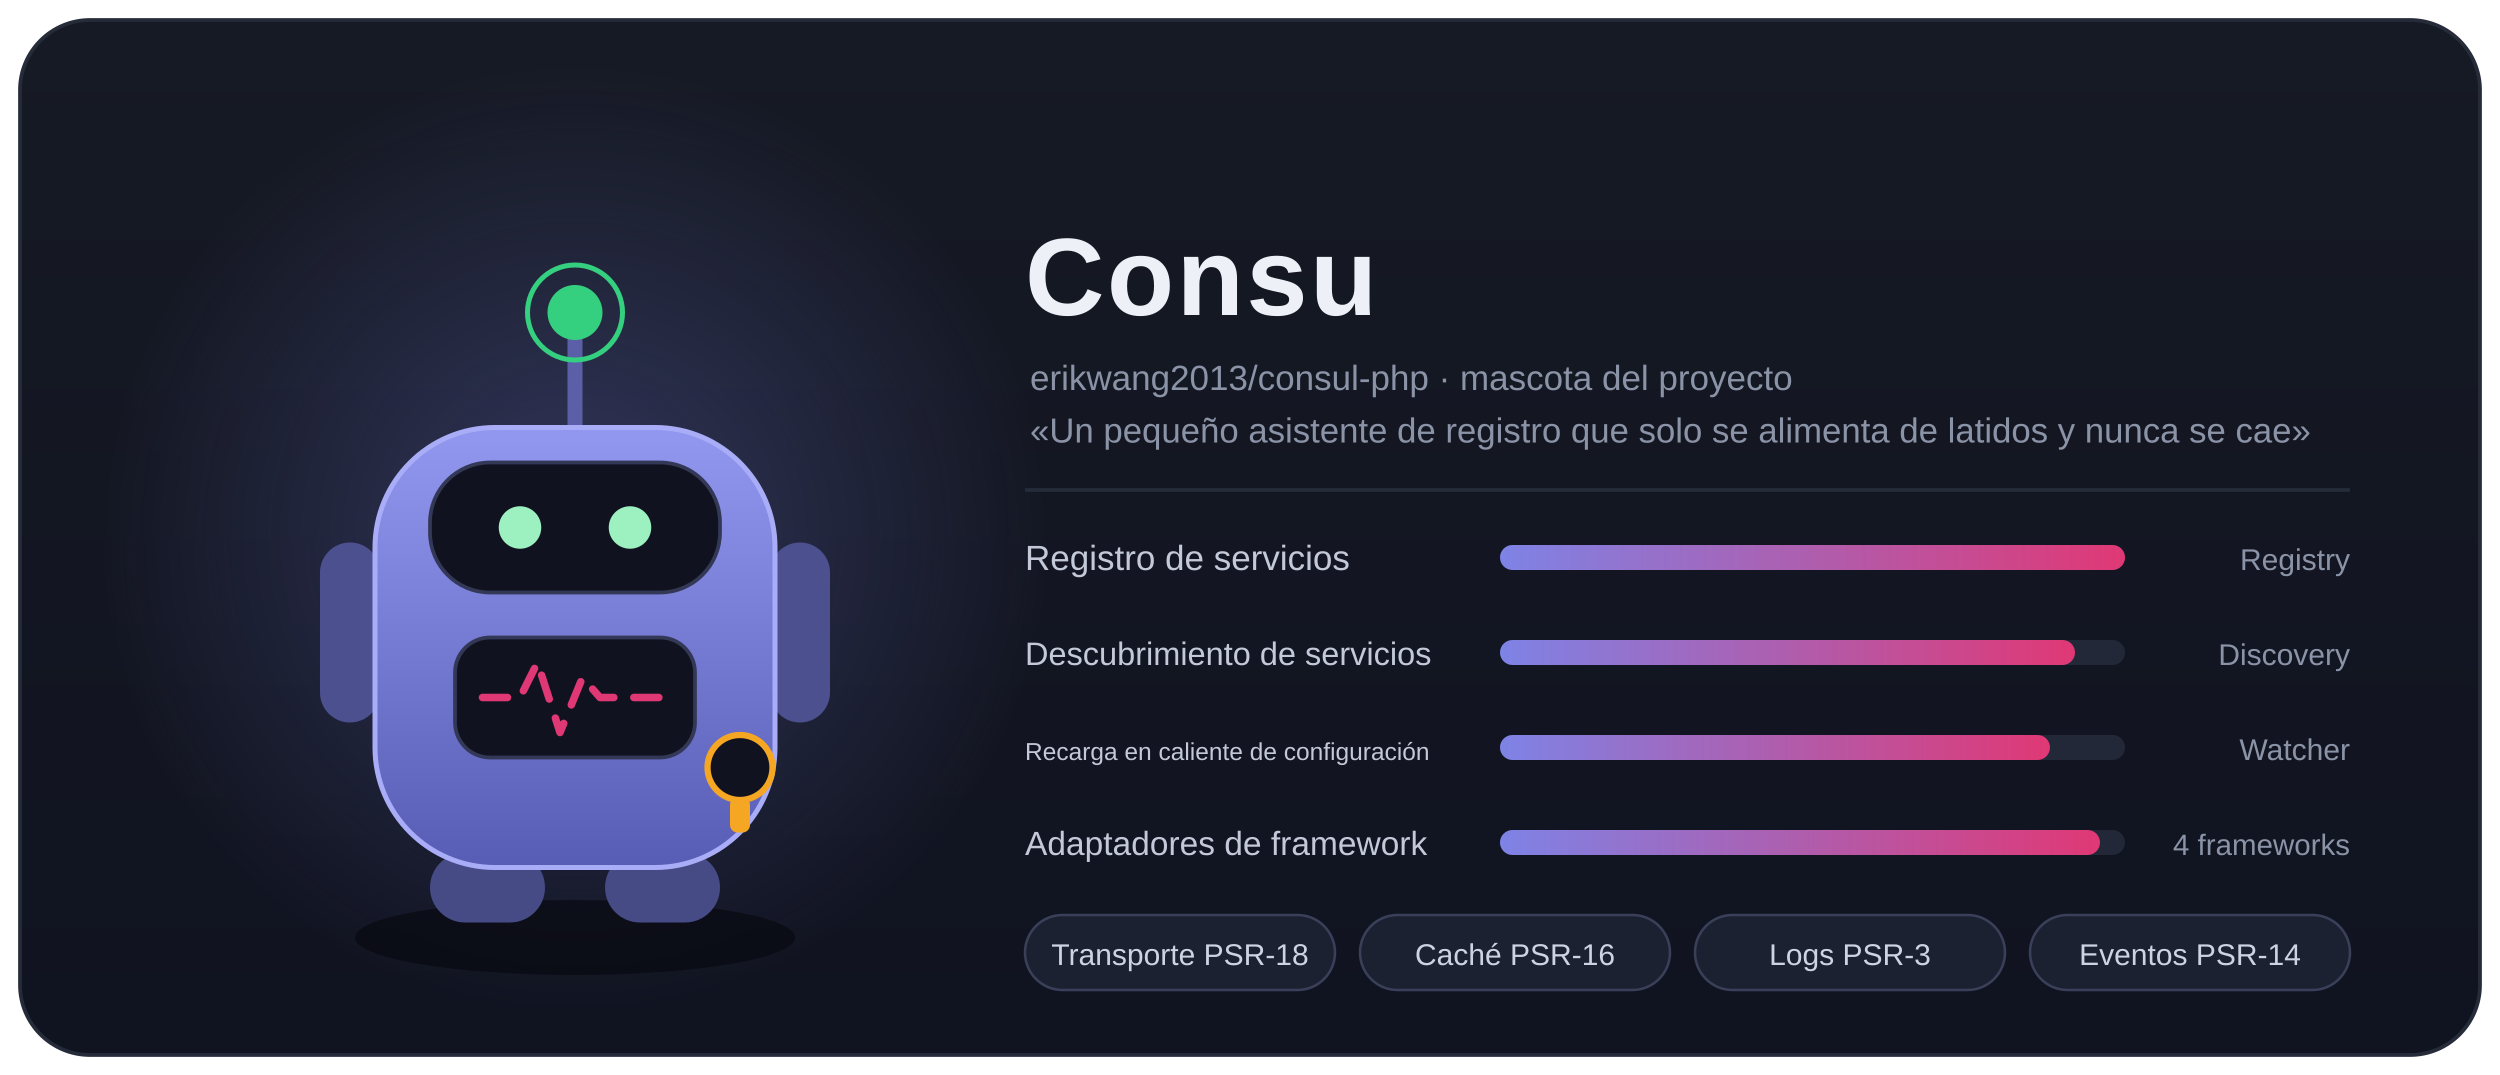
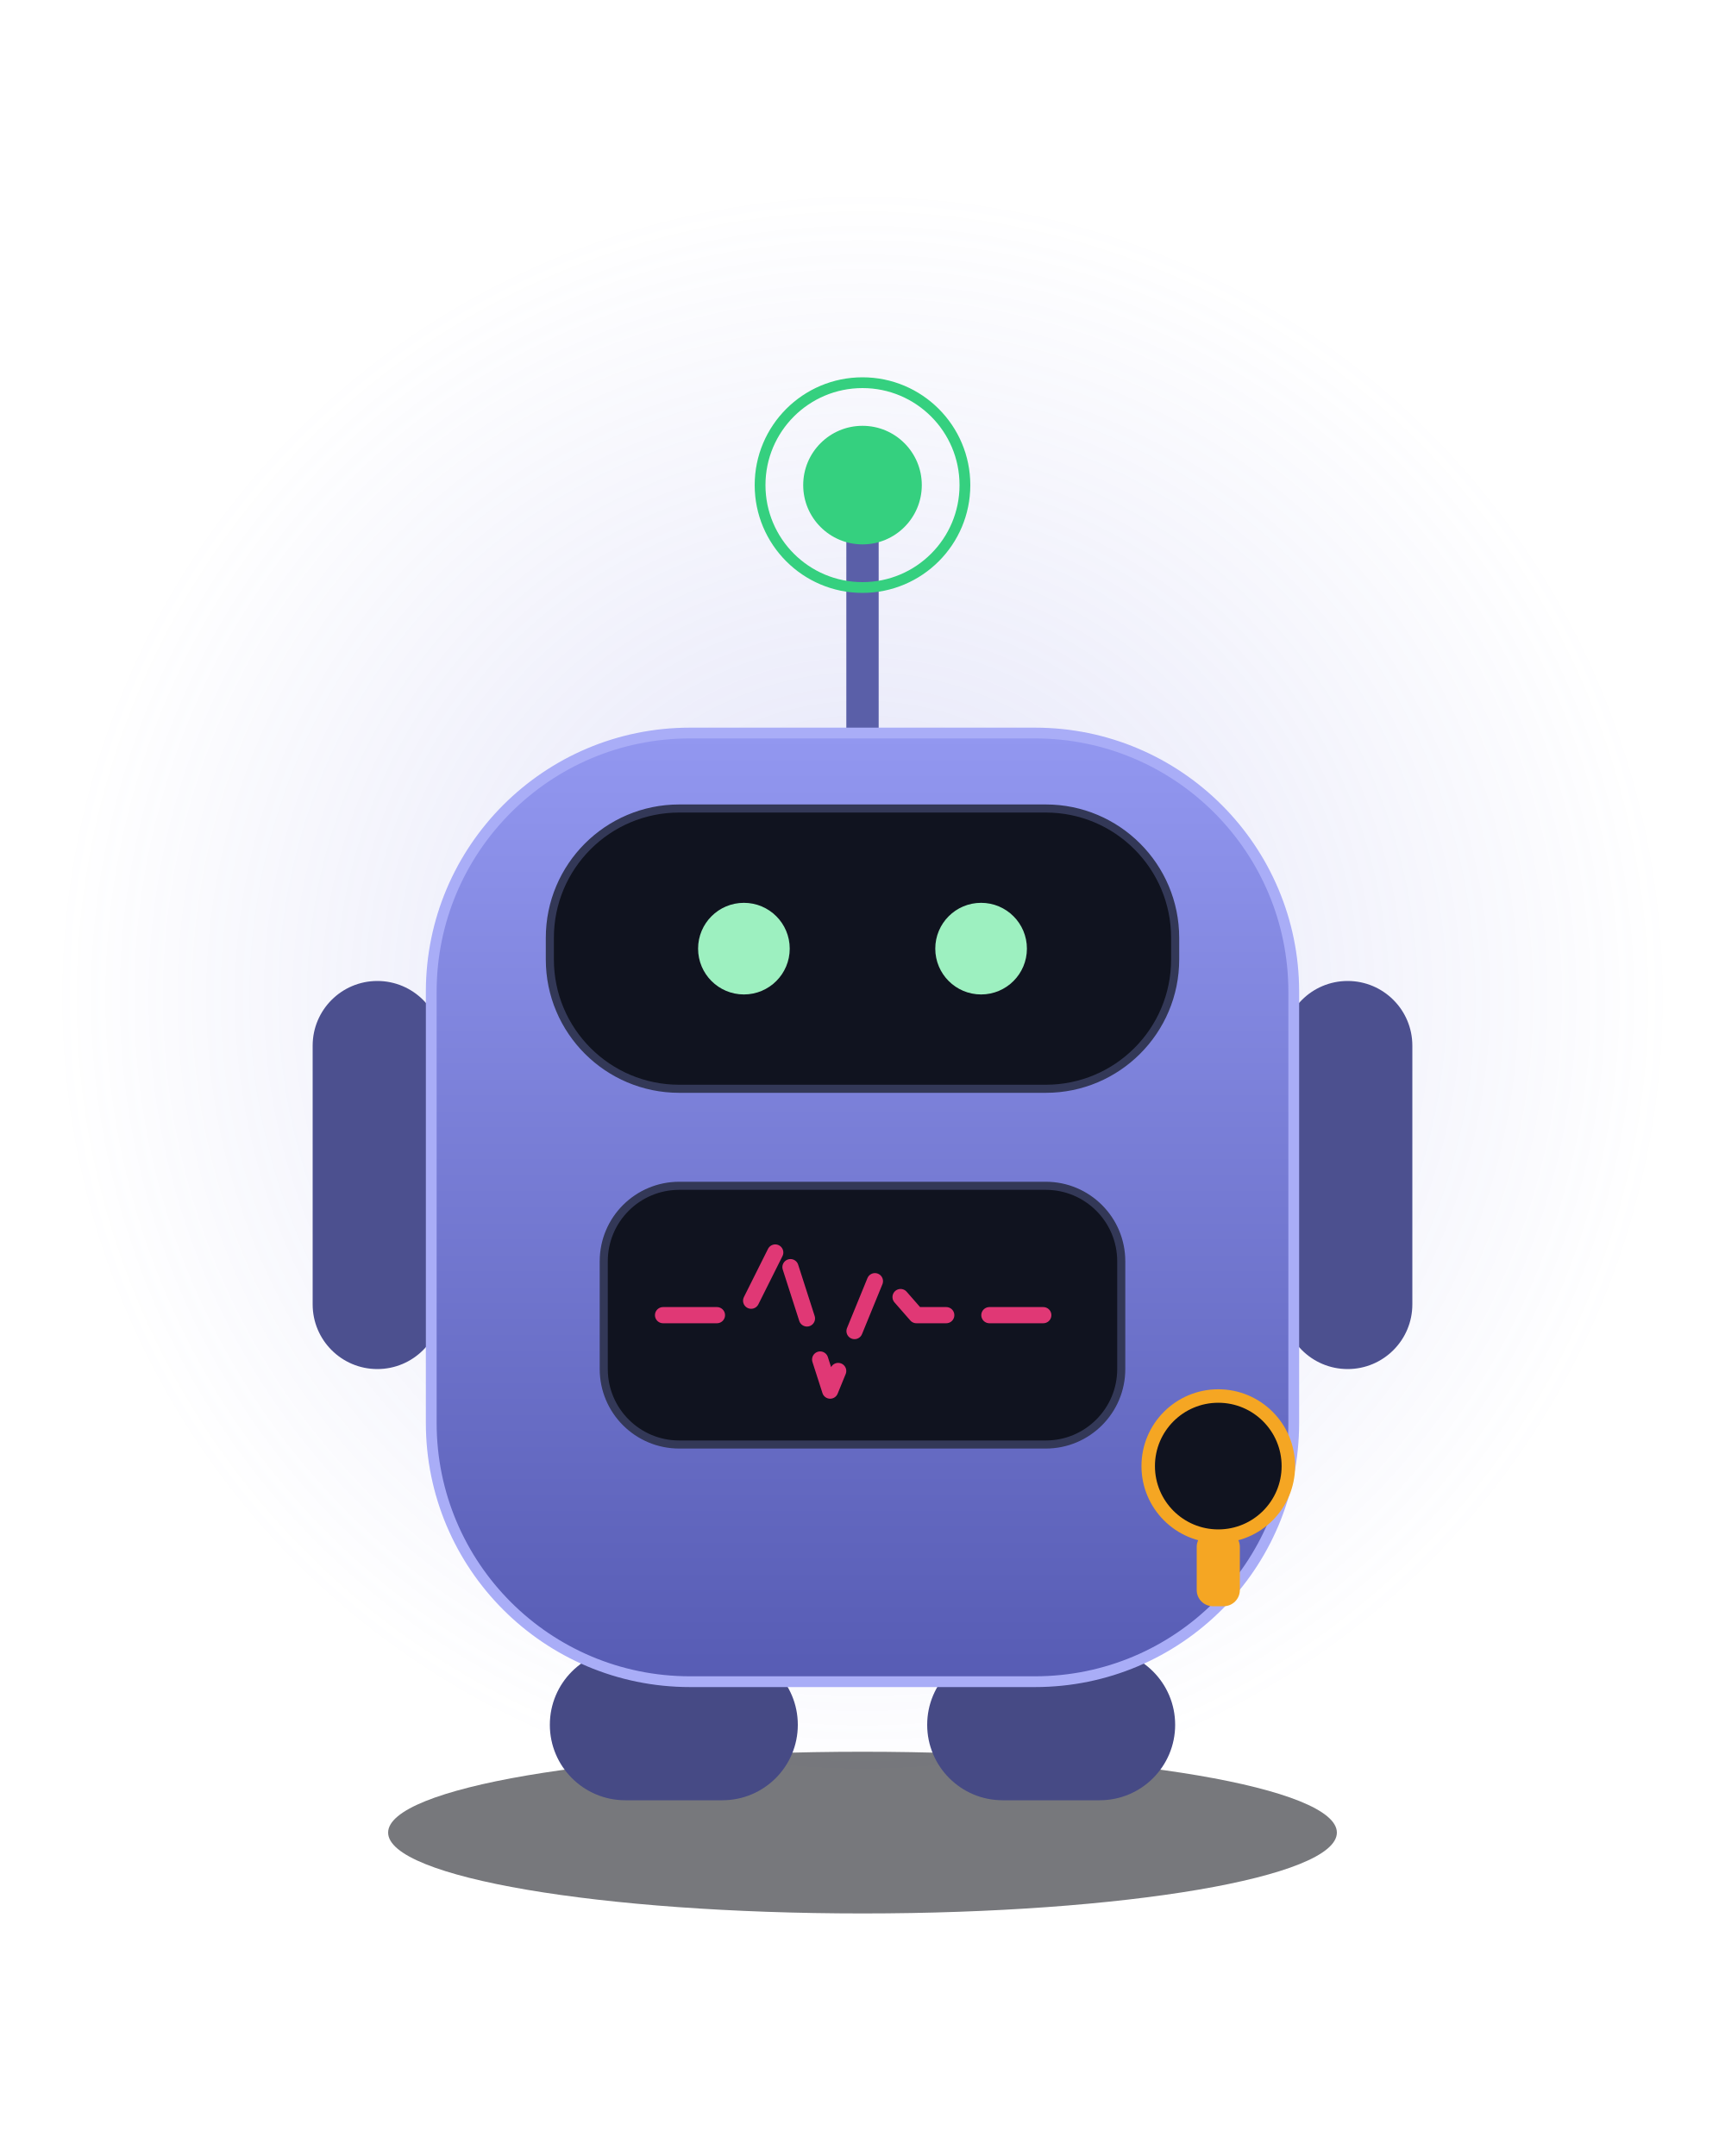
- <svg xmlns="http://www.w3.org/2000/svg" width="1000" height="430" viewBox="0 0 1000 430" role="img" aria-label="Mascota del proyecto consul-php: Consu">
-   <style>
-     .t { font-family: -apple-system, BlinkMacSystemFont, "Segoe UI", "Helvetica Neue", Arial, "DejaVu Sans", "Noto Sans SC", "PingFang SC", "Microsoft YaHei", sans-serif; }
-     .name { font-size: 44px; font-weight: 700; fill: #EDF0F7; letter-spacing: 1px; }
-     .sub { font-size: 14px; fill: #8B93A7; }
-     .label { font-size: 14px; fill: #C3C9D8; }
-     .val { font-size: 12px; fill: #8B93A7; }
-     .chip { font-size: 12px; fill: #CDD3E2; }
-   </style>
+ <svg xmlns="http://www.w3.org/2000/svg" width="320" height="400" viewBox="0 0 320 400" role="img" aria-label="Consu — mascota del proyecto consul-php">
  <defs>
-     <linearGradient id="panel" x1="0" y1="0" x2="0" y2="1">
-       <stop offset="0" stop-color="#161A24" />
-       <stop offset="1" stop-color="#101320" />
-     </linearGradient>
    <linearGradient id="body" x1="0" y1="0" x2="0" y2="1">
      <stop offset="0" stop-color="#9297F0" />
      <stop offset="1" stop-color="#575CB4" />
    </linearGradient>
-     <linearGradient id="bar" x1="0" y1="0" x2="1" y2="0">
-       <stop offset="0" stop-color="#7E83E6" />
-       <stop offset="1" stop-color="#E03875" />
-     </linearGradient>
    <radialGradient id="glow" cx="0.5" cy="0.5" r="0.5">
-       <stop offset="0" stop-color="#7A7FE0" stop-opacity="0.30" />
+       <stop offset="0" stop-color="#7A7FE0" stop-opacity="0.22" />
      <stop offset="1" stop-color="#7A7FE0" stop-opacity="0" />
    </radialGradient>
  </defs>
-   <rect x="8" y="8" width="984" height="414" rx="28" fill="url(#panel)" stroke="#262B3A" stroke-width="1.5" />
-   <circle cx="230" cy="215" r="190" fill="url(#glow)" />
-   <g class="t" transform="translate(230,235)">
+   <circle cx="160" cy="185" r="150" fill="url(#glow)" />
+   <g transform="translate(160,200)">
    <g>
      <animateTransform attributeName="transform" type="translate" values="0 0; 0 -8; 0 0" dur="4.4s" repeatCount="indefinite" />
-       <ellipse cx="0" cy="140" rx="88" ry="15" fill="#080A11" opacity="0.75" />
+       <ellipse cx="0" cy="140" rx="88" ry="15" fill="#080A11" opacity="0.55" />
      <line x1="0" y1="-62" x2="0" y2="-100" stroke="#5A5FA8" stroke-width="6" stroke-linecap="round" />
      <circle cx="0" cy="-110" r="19" fill="none" stroke="#35D07F" stroke-width="2">
        <animate attributeName="r" values="11;22;22" dur="2.6s" repeatCount="indefinite" />
        <animate attributeName="opacity" values="0.75;0;0" dur="2.6s" repeatCount="indefinite" />
      </circle>
      <circle cx="0" cy="-110" r="11" fill="#35D07F" />
      <rect x="-102" y="-18" width="24" height="72" rx="12" fill="#4C508F" />
      <rect x="78" y="-18" width="24" height="72" rx="12" fill="#4C508F" />
      <rect x="-58" y="106" width="46" height="28" rx="14" fill="#464A85" />
      <rect x="12" y="106" width="46" height="28" rx="14" fill="#464A85" />
      <rect x="-80" y="-64" width="160" height="176" rx="48" fill="url(#body)" stroke="#A9ADF7" stroke-width="2" />
      <rect x="-58" y="-50" width="116" height="52" rx="24" fill="#10131F" stroke="#333857" stroke-width="1.5" />
      <ellipse cx="-22" cy="-24" rx="8.5" ry="8.5" fill="#9DF0C0">
        <animate attributeName="ry" values="8.5;8.5;1;8.5;8.5" keyTimes="0;0.88;0.92;0.96;1" dur="5s" repeatCount="indefinite" />
      </ellipse>
      <ellipse cx="22" cy="-24" rx="8.5" ry="8.5" fill="#9DF0C0">
        <animate attributeName="ry" values="8.5;8.5;1;8.5;8.5" keyTimes="0;0.88;0.92;0.96;1" dur="5s" repeatCount="indefinite" />
      </ellipse>
      <rect x="-48" y="20" width="96" height="48" rx="14" fill="#10131F" stroke="#333857" stroke-width="1.5" />
      <path d="M-37 44 H-22 L-15 30 L-6 58 L3 36 L10 44 H37" fill="none" stroke="#E03875" stroke-width="3" stroke-linecap="round" stroke-linejoin="round" stroke-dasharray="10 8">
        <animate attributeName="stroke-dashoffset" from="0" to="-36" dur="1.6s" repeatCount="indefinite" />
      </path>
      <circle cx="66" cy="72" r="13" fill="#10131F" stroke="#F5A623" stroke-width="2.5" />
      <rect x="62" y="84" width="8" height="14" rx="3" fill="#F5A623" />
    </g>
  </g>
-   <g class="t">
-     <text class="name" x="410" y="126">Consu</text>
-     <text class="sub" x="412" y="156">erikwang2013/consul-php · mascota del proyecto</text>
-     <text class="sub" x="412" y="177" fill="#6E768A" style="font-size:13.9px">«Un pequeño asistente de registro que solo se alimenta de latidos y nunca se cae»</text>
-     <line x1="410" y1="196" x2="940" y2="196" stroke="#262B3A" stroke-width="1.5" />
-     <text class="label" x="410" y="228">Registro de servicios</text>
-     <rect x="600" y="218" width="250" height="10" rx="5" fill="#232838" />
-     <rect x="600" y="218" width="250" height="10" rx="5" fill="url(#bar)" />
-     <text class="val" x="940" y="228" text-anchor="end">Registry</text>
-     <text class="label" x="410" y="266" style="font-size:13px">Descubrimiento de servicios</text>
-     <rect x="600" y="256" width="250" height="10" rx="5" fill="#232838" />
-     <rect x="600" y="256" width="230" height="10" rx="5" fill="url(#bar)" />
-     <text class="val" x="940" y="266" text-anchor="end">Discovery</text>
-     <text class="label" x="410" y="304" style="font-size:9.8px">Recarga en caliente de configuración</text>
-     <rect x="600" y="294" width="250" height="10" rx="5" fill="#232838" />
-     <rect x="600" y="294" width="220" height="10" rx="5" fill="url(#bar)" />
-     <text class="val" x="940" y="304" text-anchor="end">Watcher</text>
-     <text class="label" x="410" y="342" style="font-size:13.4px">Adaptadores de framework</text>
-     <rect x="600" y="332" width="250" height="10" rx="5" fill="#232838" />
-     <rect x="600" y="332" width="240" height="10" rx="5" fill="url(#bar)" />
-     <text class="val" x="940" y="342" text-anchor="end" style="font-size:11.8px">4 frameworks</text>
-     <rect x="410" y="366" width="124" height="30" rx="15" fill="#1C2131" stroke="#3A4059" />
-     <text class="chip" x="472" y="386" text-anchor="middle">Transporte PSR-18</text>
-     <rect x="544" y="366" width="124" height="30" rx="15" fill="#1C2131" stroke="#3A4059" />
-     <text class="chip" x="606" y="386" text-anchor="middle">Caché PSR-16</text>
-     <rect x="678" y="366" width="124" height="30" rx="15" fill="#1C2131" stroke="#3A4059" />
-     <text class="chip" x="740" y="386" text-anchor="middle">Logs PSR-3</text>
-     <rect x="812" y="366" width="128" height="30" rx="15" fill="#1C2131" stroke="#3A4059" />
-     <text class="chip" x="876" y="386" text-anchor="middle">Eventos PSR-14</text>
-   </g>
</svg>
